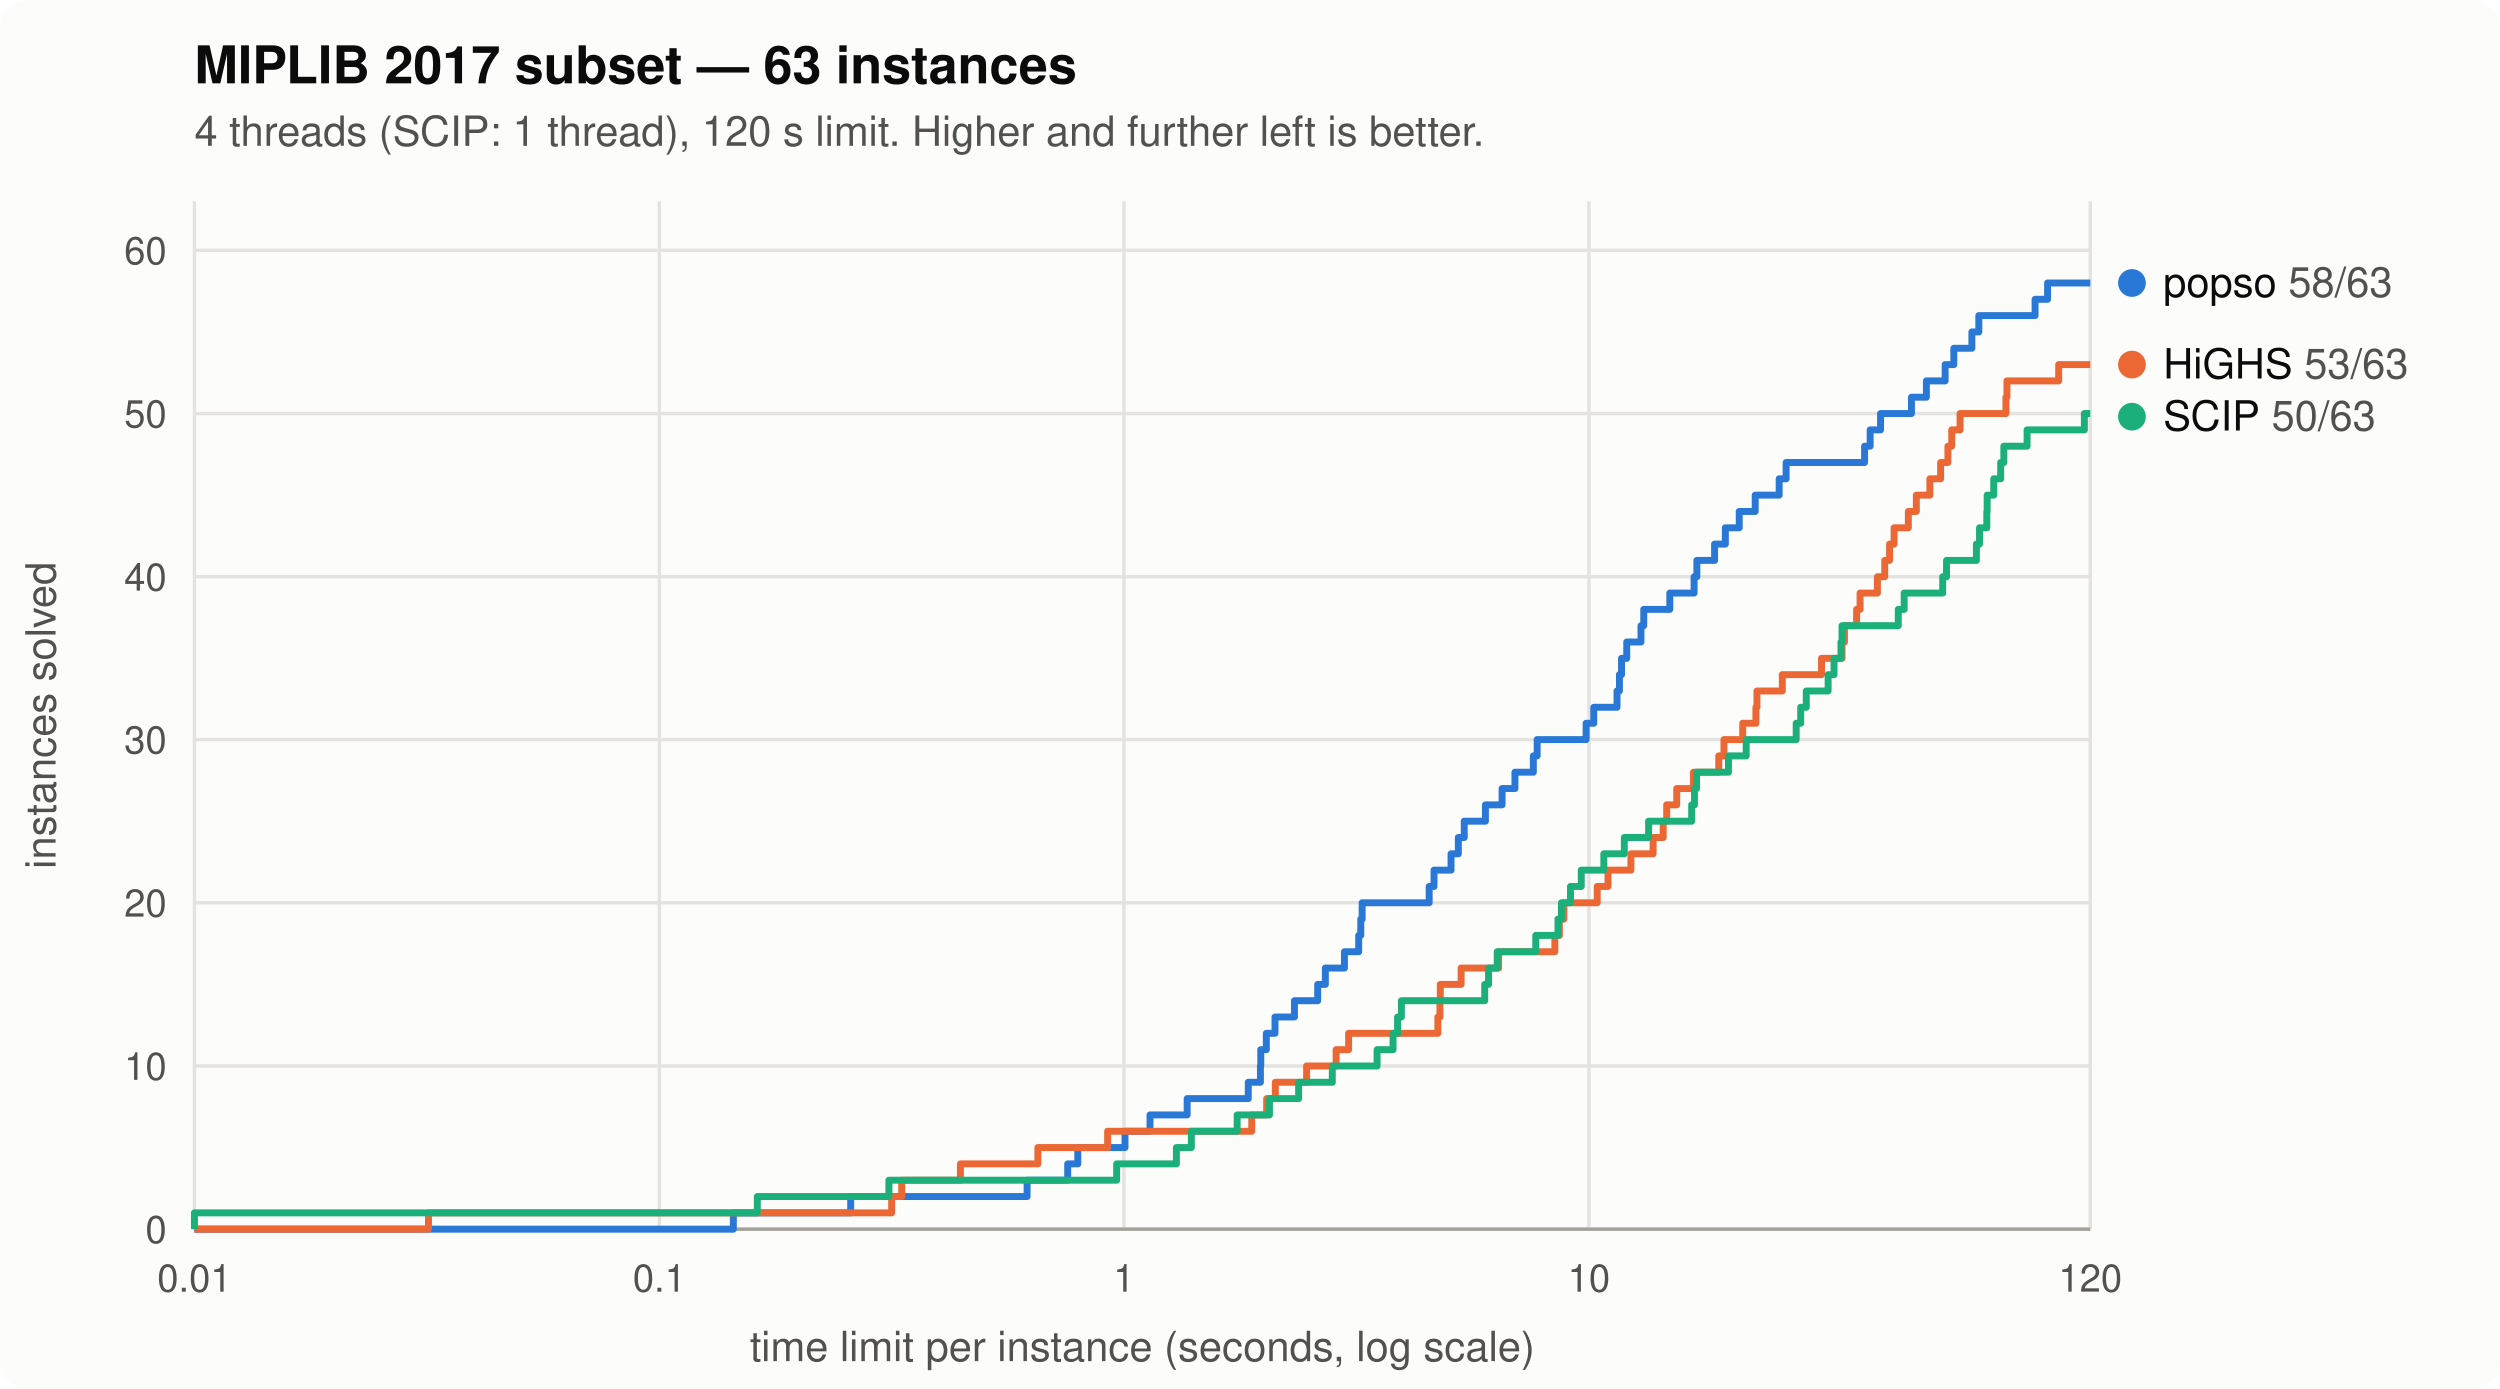
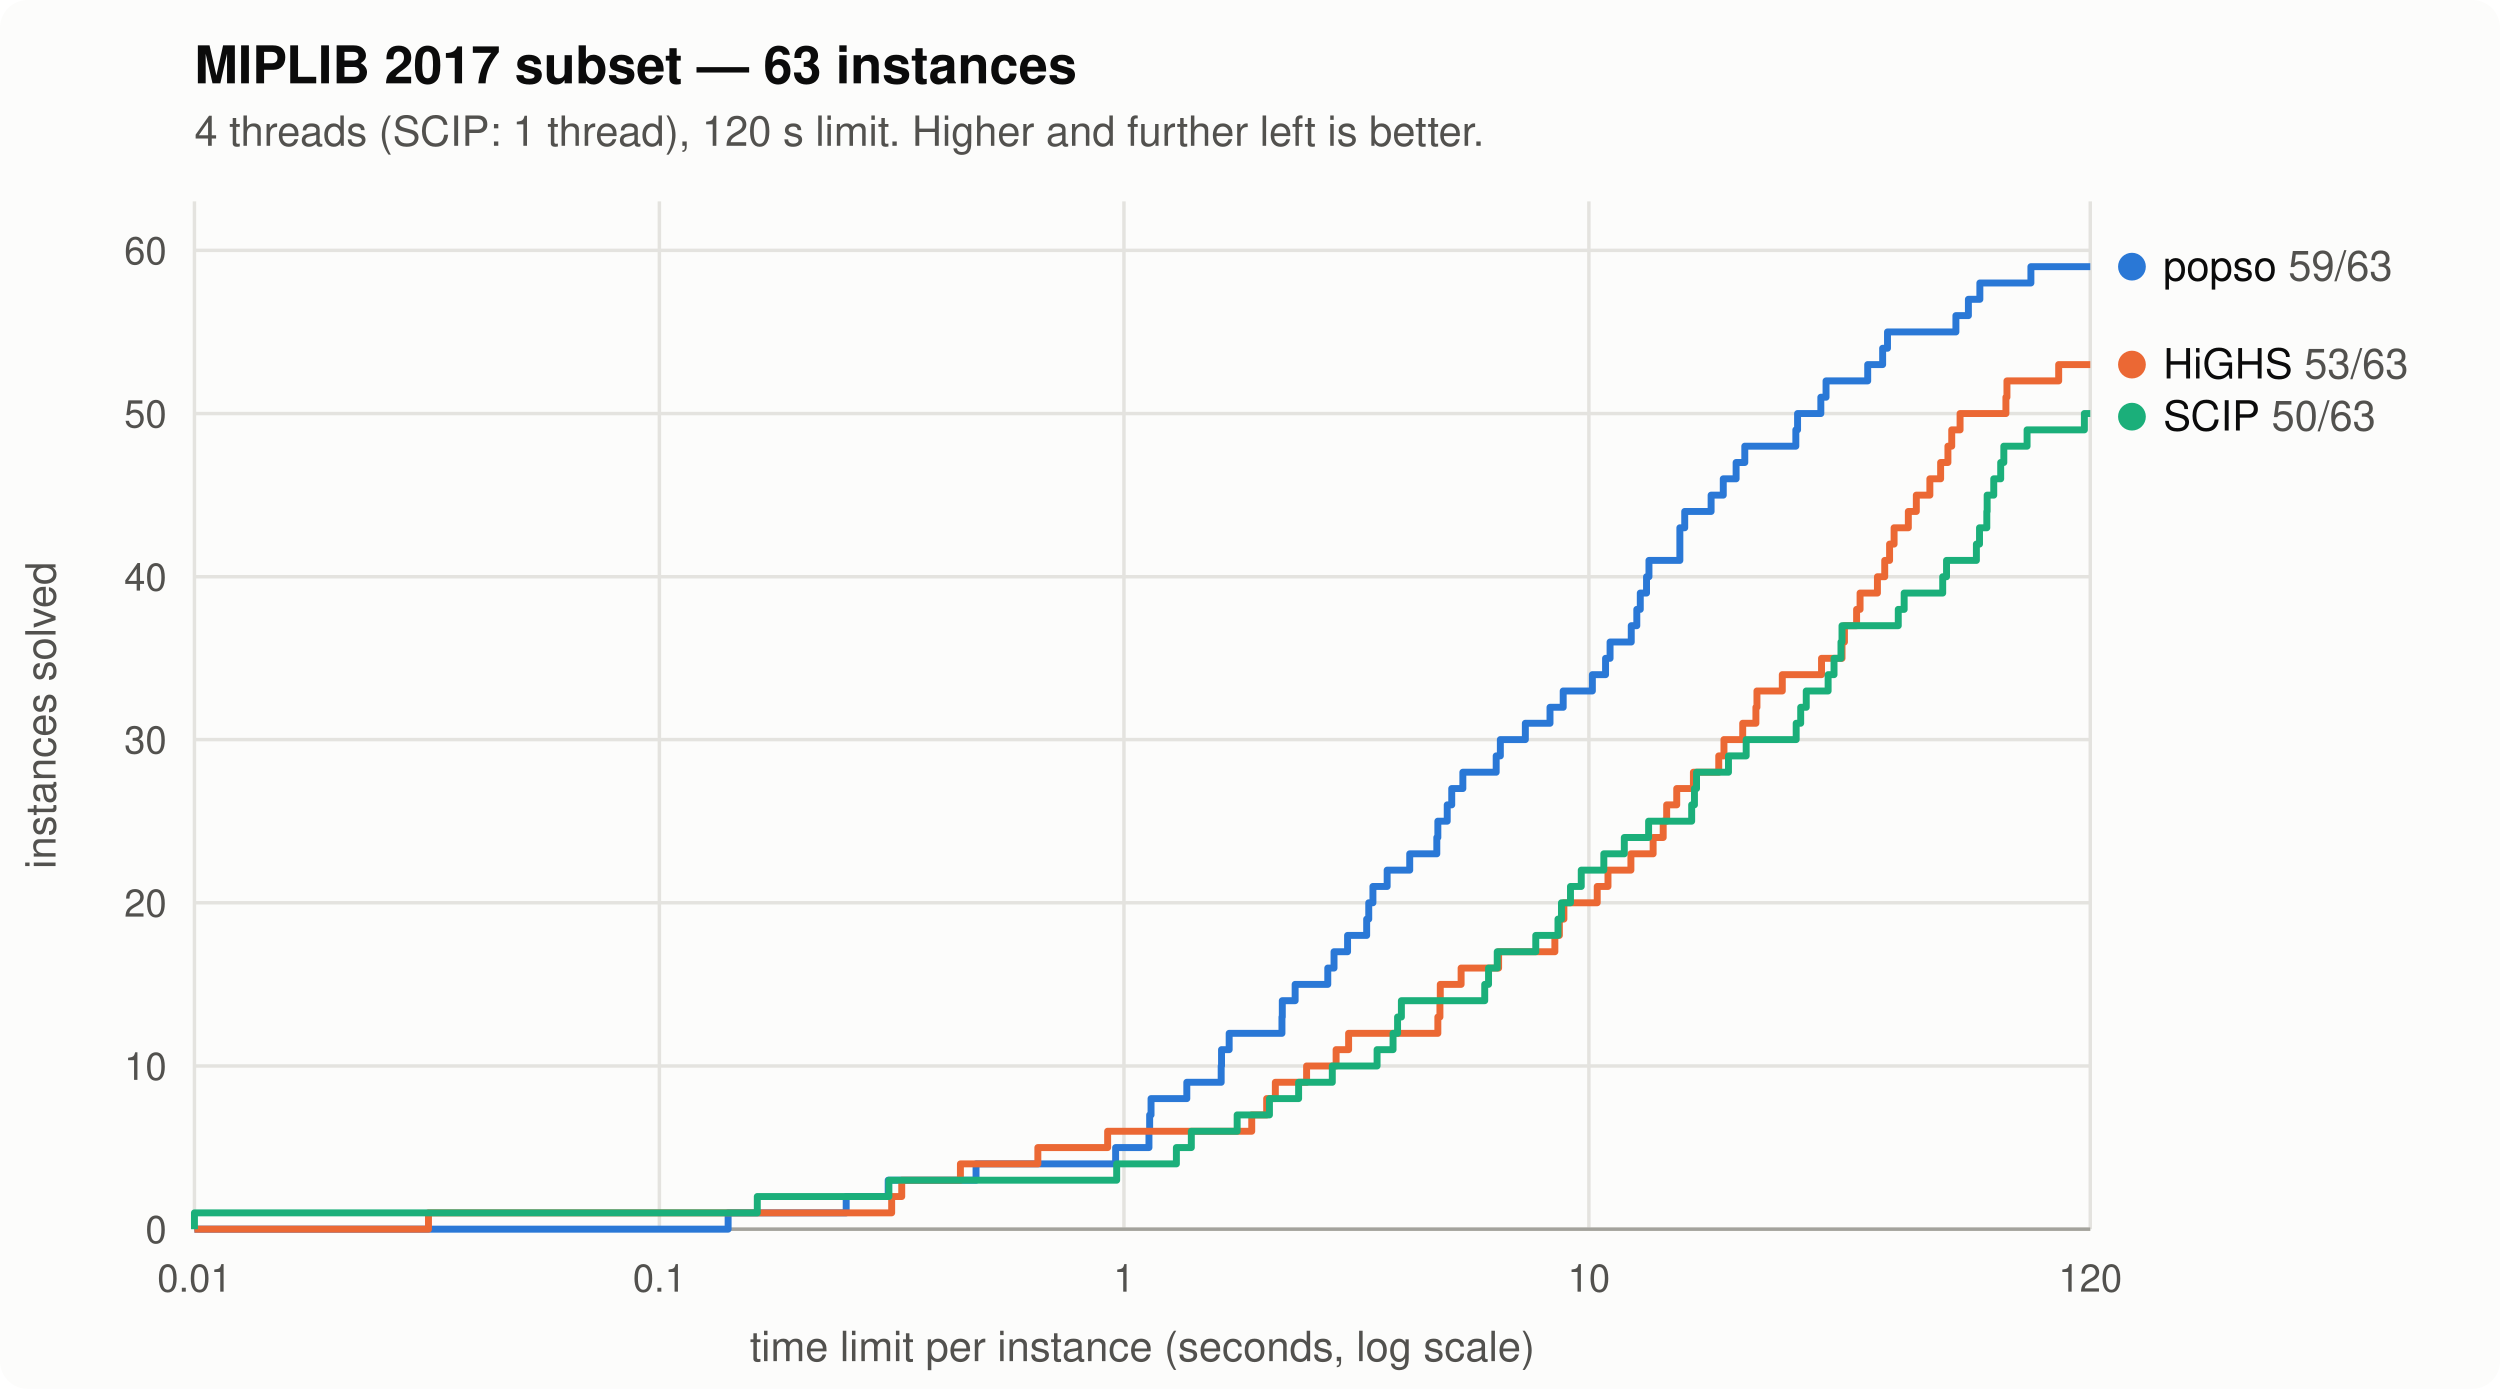
<svg xmlns="http://www.w3.org/2000/svg" viewBox="0 0 720 400" width="720" height="400" role="img" aria-label="MIPLIB 2017 subset — 63 instances: instances solved versus time">
  <style>svg{font-family:-apple-system,BlinkMacSystemFont,'Segoe UI',Helvetica,Arial,sans-serif}.bg{fill:#fcfcfb}.t1{fill:#0b0b0b}.t2{fill:#52514e}.grid{stroke:#e4e3df}.axis{stroke:#a3a29c}.s-ours{stroke:#2a78d6}.f-ours{fill:#2a78d6}.s-highs{stroke:#eb6834}.f-highs{fill:#eb6834}.s-scip{stroke:#1baf7a}.f-scip{fill:#1baf7a}@media (prefers-color-scheme: dark){.bg{fill:#1a1a19}.t1{fill:#f0efec}.t2{fill:#c3c2b7}.grid{stroke:#333331}.axis{stroke:#6b6a64}.s-ours{stroke:#3987e5}.f-ours{fill:#3987e5}.s-highs{stroke:#d95926}.f-highs{fill:#d95926}.s-scip{stroke:#199e70}.f-scip{fill:#199e70}}</style>
  <rect class="bg" width="720" height="400" rx="8" />
  <text class="t1" x="56" y="24" font-size="15" font-weight="600">MIPLIB 2017 subset — 63 instances</text>
  <text class="t2" x="56" y="42" font-size="12">4 threads (SCIP: 1 thread), 120 s limit. Higher and further left is better.</text>
  <line class="grid" x1="56" x2="602" y1="354.0" y2="354.0" stroke-width="1" />
  <text class="t2" x="48" y="358.0" font-size="11" text-anchor="end">0</text>
  <line class="grid" x1="56" x2="602" y1="307.0" y2="307.0" stroke-width="1" />
  <text class="t2" x="48" y="311.0" font-size="11" text-anchor="end">10</text>
  <line class="grid" x1="56" x2="602" y1="260.0" y2="260.0" stroke-width="1" />
  <text class="t2" x="48" y="264.0" font-size="11" text-anchor="end">20</text>
  <line class="grid" x1="56" x2="602" y1="213.0" y2="213.0" stroke-width="1" />
  <text class="t2" x="48" y="217.0" font-size="11" text-anchor="end">30</text>
  <line class="grid" x1="56" x2="602" y1="166.1" y2="166.1" stroke-width="1" />
  <text class="t2" x="48" y="170.1" font-size="11" text-anchor="end">40</text>
  <line class="grid" x1="56" x2="602" y1="119.1" y2="119.1" stroke-width="1" />
  <text class="t2" x="48" y="123.1" font-size="11" text-anchor="end">50</text>
  <line class="grid" x1="56" x2="602" y1="72.1" y2="72.1" stroke-width="1" />
  <text class="t2" x="48" y="76.1" font-size="11" text-anchor="end">60</text>
  <line class="grid" x1="56.0" x2="56.0" y1="58" y2="354" stroke-width="1" />
  <text class="t2" x="56.0" y="372" font-size="11" text-anchor="middle">0.01</text>
  <line class="grid" x1="189.9" x2="189.9" y1="58" y2="354" stroke-width="1" />
  <text class="t2" x="189.9" y="372" font-size="11" text-anchor="middle">0.1</text>
  <line class="grid" x1="323.7" x2="323.7" y1="58" y2="354" stroke-width="1" />
  <text class="t2" x="323.7" y="372" font-size="11" text-anchor="middle">1</text>
  <line class="grid" x1="457.6" x2="457.6" y1="58" y2="354" stroke-width="1" />
  <text class="t2" x="457.6" y="372" font-size="11" text-anchor="middle">10</text>
  <line class="grid" x1="602.0" x2="602.0" y1="58" y2="354" stroke-width="1" />
  <text class="t2" x="602.0" y="372" font-size="11" text-anchor="middle">120</text>
  <line class="axis" x1="56" x2="602" y1="354" y2="354" stroke-width="1" />
  <text class="t2" x="329.0" y="392" font-size="12" text-anchor="middle">time limit per instance (seconds, log scale)</text>
  <text class="t2" transform="translate(16 206.0) rotate(-90)" font-size="12" text-anchor="middle">instances solved</text>
-   <path class="s-ours" d="M56.0 354.0 L211.2 354.0 L211.2 349.3 L245.0 349.3 L245.0 344.6 L295.8 344.6 L295.8 339.9 L307.5 339.9 L307.5 335.2 L310.4 335.2 L310.4 330.5 L324.0 330.5 L324.0 325.8 L331.2 325.8 L331.2 321.1 L341.9 321.1 L341.9 316.4 L359.5 316.4 L359.5 311.7 L363.0 311.7 L363.0 307.0 L363.1 307.0 L363.1 302.3 L364.7 302.3 L364.7 297.6 L367.2 297.6 L367.2 292.9 L372.8 292.9 L372.8 288.2 L379.5 288.2 L379.5 283.5 L381.7 283.5 L381.7 278.8 L387.2 278.8 L387.2 274.1 L391.3 274.1 L391.3 269.4 L391.9 269.4 L391.9 264.7 L392.3 264.7 L392.3 260.0 L411.6 260.0 L411.6 255.3 L413.0 255.3 L413.0 250.6 L417.9 250.6 L417.9 245.9 L420.0 245.9 L420.0 241.2 L421.7 241.2 L421.7 236.5 L427.8 236.5 L427.8 231.8 L432.6 231.8 L432.6 227.1 L436.3 227.1 L436.3 222.4 L441.6 222.4 L441.6 217.7 L442.7 217.7 L442.7 213.0 L456.8 213.0 L456.8 208.3 L459.0 208.3 L459.0 203.7 L465.7 203.7 L465.7 199.0 L466.4 199.0 L466.4 194.3 L467.0 194.3 L467.0 189.6 L468.5 189.6 L468.5 184.9 L472.6 184.9 L472.6 180.2 L473.4 180.2 L473.4 175.5 L480.9 175.5 L480.9 170.8 L487.9 170.8 L487.9 166.1 L488.7 166.1 L488.7 161.4 L493.8 161.4 L493.8 156.7 L496.9 156.7 L496.9 152.0 L500.9 152.0 L500.9 147.3 L505.5 147.3 L505.5 142.6 L512.4 142.6 L512.4 137.9 L514.4 137.9 L514.4 133.2 L537.0 133.2 L537.0 128.5 L538.6 128.5 L538.6 123.8 L541.6 123.8 L541.6 119.1 L550.5 119.1 L550.5 114.4 L554.8 114.4 L554.8 109.7 L560.2 109.7 L560.2 105.0 L562.7 105.0 L562.7 100.3 L567.9 100.3 L567.9 95.6 L569.9 95.6 L569.9 90.9 L586.1 90.9 L586.1 86.2 L589.7 86.2 L589.7 81.5 L602.0 81.5" fill="none" stroke-width="2" stroke-linejoin="round" />
+   <path class="s-ours" d="M56.0 354.0 L209.7 354.0 L209.7 349.3 L243.7 349.3 L243.7 344.6 L255.8 344.6 L255.8 339.9 L281.1 339.9 L281.1 335.2 L321.3 335.2 L321.3 330.5 L330.9 330.5 L330.9 325.8 L331.1 325.8 L331.1 321.1 L331.5 321.1 L331.5 316.4 L341.8 316.4 L341.8 311.7 L351.7 311.7 L351.7 307.0 L351.8 307.0 L351.8 302.3 L354.0 302.3 L354.0 297.6 L369.2 297.6 L369.2 292.9 L369.3 292.9 L369.3 288.2 L373.0 288.2 L373.0 283.5 L382.4 283.5 L382.4 278.8 L384.2 278.8 L384.2 274.1 L388.1 274.1 L388.1 269.4 L393.6 269.4 L393.6 264.7 L394.2 264.7 L394.2 260.0 L395.4 260.0 L395.4 255.3 L399.5 255.3 L399.5 250.6 L406.0 250.6 L406.0 245.9 L413.8 245.9 L413.8 241.2 L414.1 241.2 L414.1 236.5 L416.8 236.5 L416.8 231.8 L418.1 231.8 L418.1 227.1 L421.3 227.1 L421.3 222.4 L430.9 222.4 L430.9 217.7 L432.1 217.7 L432.1 213.0 L439.3 213.0 L439.3 208.3 L446.4 208.3 L446.4 203.7 L450.2 203.7 L450.2 199.0 L458.6 199.0 L458.6 194.3 L462.4 194.3 L462.4 189.6 L463.7 189.6 L463.7 184.9 L469.8 184.9 L469.8 180.2 L471.4 180.2 L471.4 175.5 L472.4 175.5 L472.4 170.8 L474.2 170.8 L474.2 166.1 L474.9 166.1 L474.9 161.4 L483.8 161.4 L483.8 156.7 L483.8 156.7 L483.8 152.0 L485.2 152.0 L485.2 147.3 L492.8 147.3 L492.8 142.6 L496.3 142.6 L496.3 137.9 L500.0 137.9 L500.0 133.2 L502.5 133.2 L502.5 128.5 L517.2 128.5 L517.2 123.8 L517.7 123.8 L517.7 119.1 L524.4 119.1 L524.4 114.4 L525.9 114.4 L525.9 109.7 L537.9 109.7 L537.9 105.0 L542.2 105.0 L542.2 100.3 L543.6 100.3 L543.6 95.6 L563.3 95.6 L563.3 90.9 L566.9 90.9 L566.9 86.2 L570.2 86.2 L570.2 81.5 L584.9 81.5 L584.9 76.8 L602.0 76.8" fill="none" stroke-width="2" stroke-linejoin="round" />
  <path class="s-highs" d="M56.0 354.0 L123.4 354.0 L123.4 349.3 L256.8 349.3 L256.8 344.6 L259.7 344.6 L259.7 339.9 L276.6 339.9 L276.6 335.2 L298.9 335.2 L298.9 330.5 L319.0 330.5 L319.0 325.8 L360.5 325.8 L360.5 321.1 L364.8 321.1 L364.8 316.4 L367.3 316.4 L367.3 311.7 L376.3 311.7 L376.3 307.0 L384.8 307.0 L384.8 302.3 L388.4 302.3 L388.4 297.6 L414.1 297.6 L414.1 292.9 L414.7 292.9 L414.7 288.2 L414.8 288.2 L414.8 283.5 L420.8 283.5 L420.8 278.8 L431.6 278.8 L431.6 274.1 L447.8 274.1 L447.8 269.4 L449.1 269.4 L449.1 264.7 L450.4 264.7 L450.4 260.0 L460.0 260.0 L460.0 255.3 L463.1 255.3 L463.1 250.6 L469.7 250.6 L469.7 245.9 L476.1 245.9 L476.1 241.2 L479.0 241.2 L479.0 236.5 L480.0 236.5 L480.0 231.8 L482.9 231.8 L482.9 227.1 L487.7 227.1 L487.7 222.4 L495.0 222.4 L495.0 217.7 L496.5 217.7 L496.5 213.0 L501.9 213.0 L501.9 208.3 L505.7 208.3 L505.7 203.7 L506.0 203.7 L506.0 199.0 L513.3 199.0 L513.3 194.3 L524.6 194.3 L524.6 189.6 L530.5 189.6 L530.5 184.9 L531.2 184.9 L531.2 180.2 L534.7 180.2 L534.7 175.5 L535.7 175.5 L535.7 170.8 L540.7 170.8 L540.7 166.1 L542.8 166.1 L542.8 161.4 L544.2 161.4 L544.2 156.7 L545.5 156.7 L545.5 152.0 L549.6 152.0 L549.6 147.3 L551.9 147.3 L551.9 142.6 L555.8 142.6 L555.8 137.9 L558.9 137.9 L558.9 133.2 L561.0 133.2 L561.0 128.5 L562.1 128.5 L562.1 123.8 L564.5 123.8 L564.5 119.1 L577.7 119.1 L577.7 114.4 L578.0 114.4 L578.0 109.7 L592.9 109.7 L592.9 105.0 L602.0 105.0" fill="none" stroke-width="2" stroke-linejoin="round" />
  <path class="s-scip" d="M56.0 354.0 L56.0 354.0 L56.0 349.3 L218.1 349.3 L218.1 344.6 L256.0 344.6 L256.0 339.9 L321.6 339.9 L321.6 335.2 L338.8 335.2 L338.8 330.5 L343.1 330.5 L343.1 325.8 L356.3 325.8 L356.3 321.1 L365.6 321.1 L365.6 316.4 L374.0 316.4 L374.0 311.7 L383.7 311.7 L383.7 307.0 L396.6 307.0 L396.6 302.3 L401.2 302.3 L401.2 297.6 L402.5 297.6 L402.5 292.9 L403.6 292.9 L403.6 288.2 L427.6 288.2 L427.6 283.5 L428.7 283.5 L428.7 278.8 L431.2 278.8 L431.2 274.1 L442.3 274.1 L442.3 269.4 L448.7 269.4 L448.7 264.7 L449.7 264.7 L449.7 260.0 L452.3 260.0 L452.3 255.3 L455.4 255.3 L455.4 250.6 L461.9 250.6 L461.9 245.9 L467.8 245.9 L467.8 241.2 L474.8 241.2 L474.8 236.5 L487.2 236.5 L487.2 231.8 L488.0 231.8 L488.0 227.1 L488.6 227.1 L488.6 222.4 L497.8 222.4 L497.8 217.7 L502.9 217.7 L502.9 213.0 L517.3 213.0 L517.3 208.3 L518.6 208.3 L518.6 203.7 L520.2 203.7 L520.2 199.0 L526.5 199.0 L526.5 194.3 L528.2 194.3 L528.2 189.6 L530.2 189.6 L530.2 184.9 L530.5 184.9 L530.5 180.2 L546.7 180.2 L546.7 175.5 L548.4 175.5 L548.4 170.8 L559.5 170.8 L559.5 166.1 L560.6 166.1 L560.6 161.4 L569.2 161.4 L569.2 156.7 L570.1 156.7 L570.1 152.0 L572.2 152.0 L572.2 147.3 L572.3 147.3 L572.3 142.6 L574.2 142.6 L574.2 137.9 L576.2 137.9 L576.2 133.2 L577.1 133.2 L577.1 128.5 L583.8 128.5 L583.8 123.8 L600.3 123.8 L600.3 119.1 L602.0 119.1" fill="none" stroke-width="2" stroke-linejoin="round" />
-   <circle class="f-ours" cx="614.0" cy="81.5" r="4" />
-   <text class="t1" x="623.0" y="85.5" font-size="12">popso <tspan class="t2">58/63</tspan>
+   <circle class="f-ours" cx="614.0" cy="76.8" r="4" />
+   <text class="t1" x="623.0" y="80.8" font-size="12">popso <tspan class="t2">59/63</tspan>
  </text>
  <circle class="f-highs" cx="614.0" cy="105.0" r="4" />
  <text class="t1" x="623.0" y="109.0" font-size="12">HiGHS <tspan class="t2">53/63</tspan>
  </text>
  <circle class="f-scip" cx="614.0" cy="120.0" r="4" />
  <text class="t1" x="623.0" y="124.0" font-size="12">SCIP <tspan class="t2">50/63</tspan>
  </text>
</svg>
